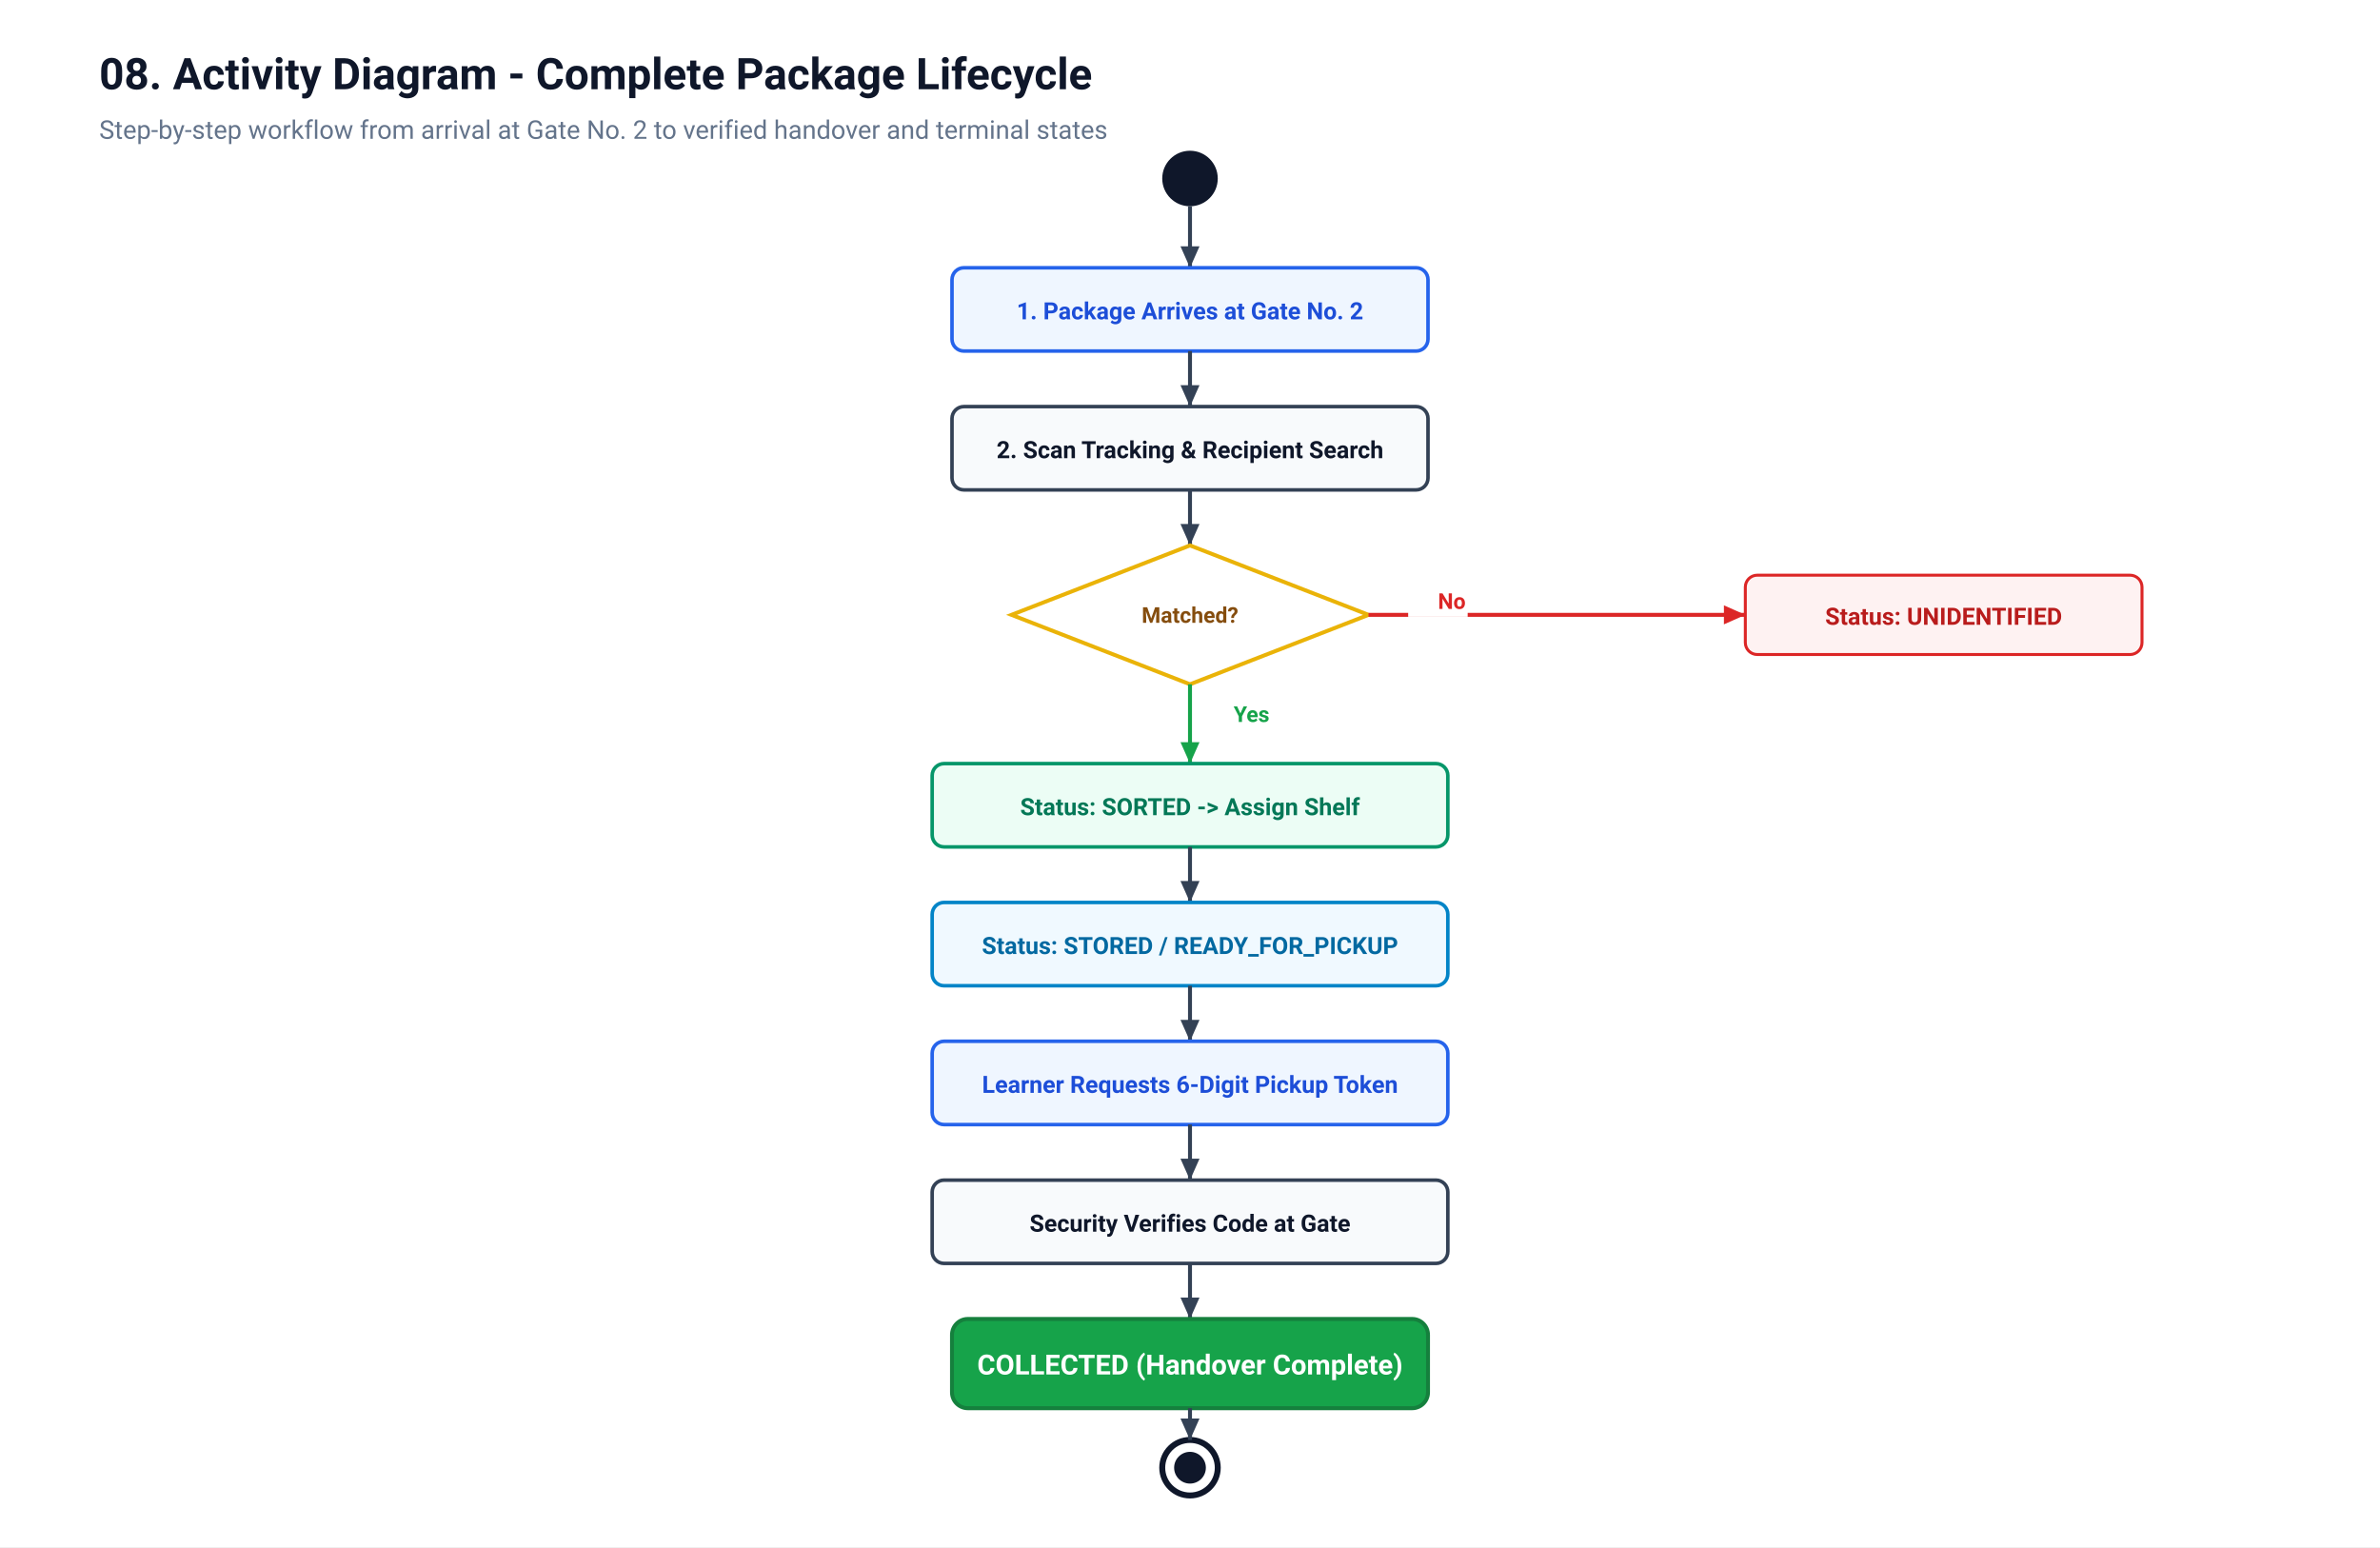
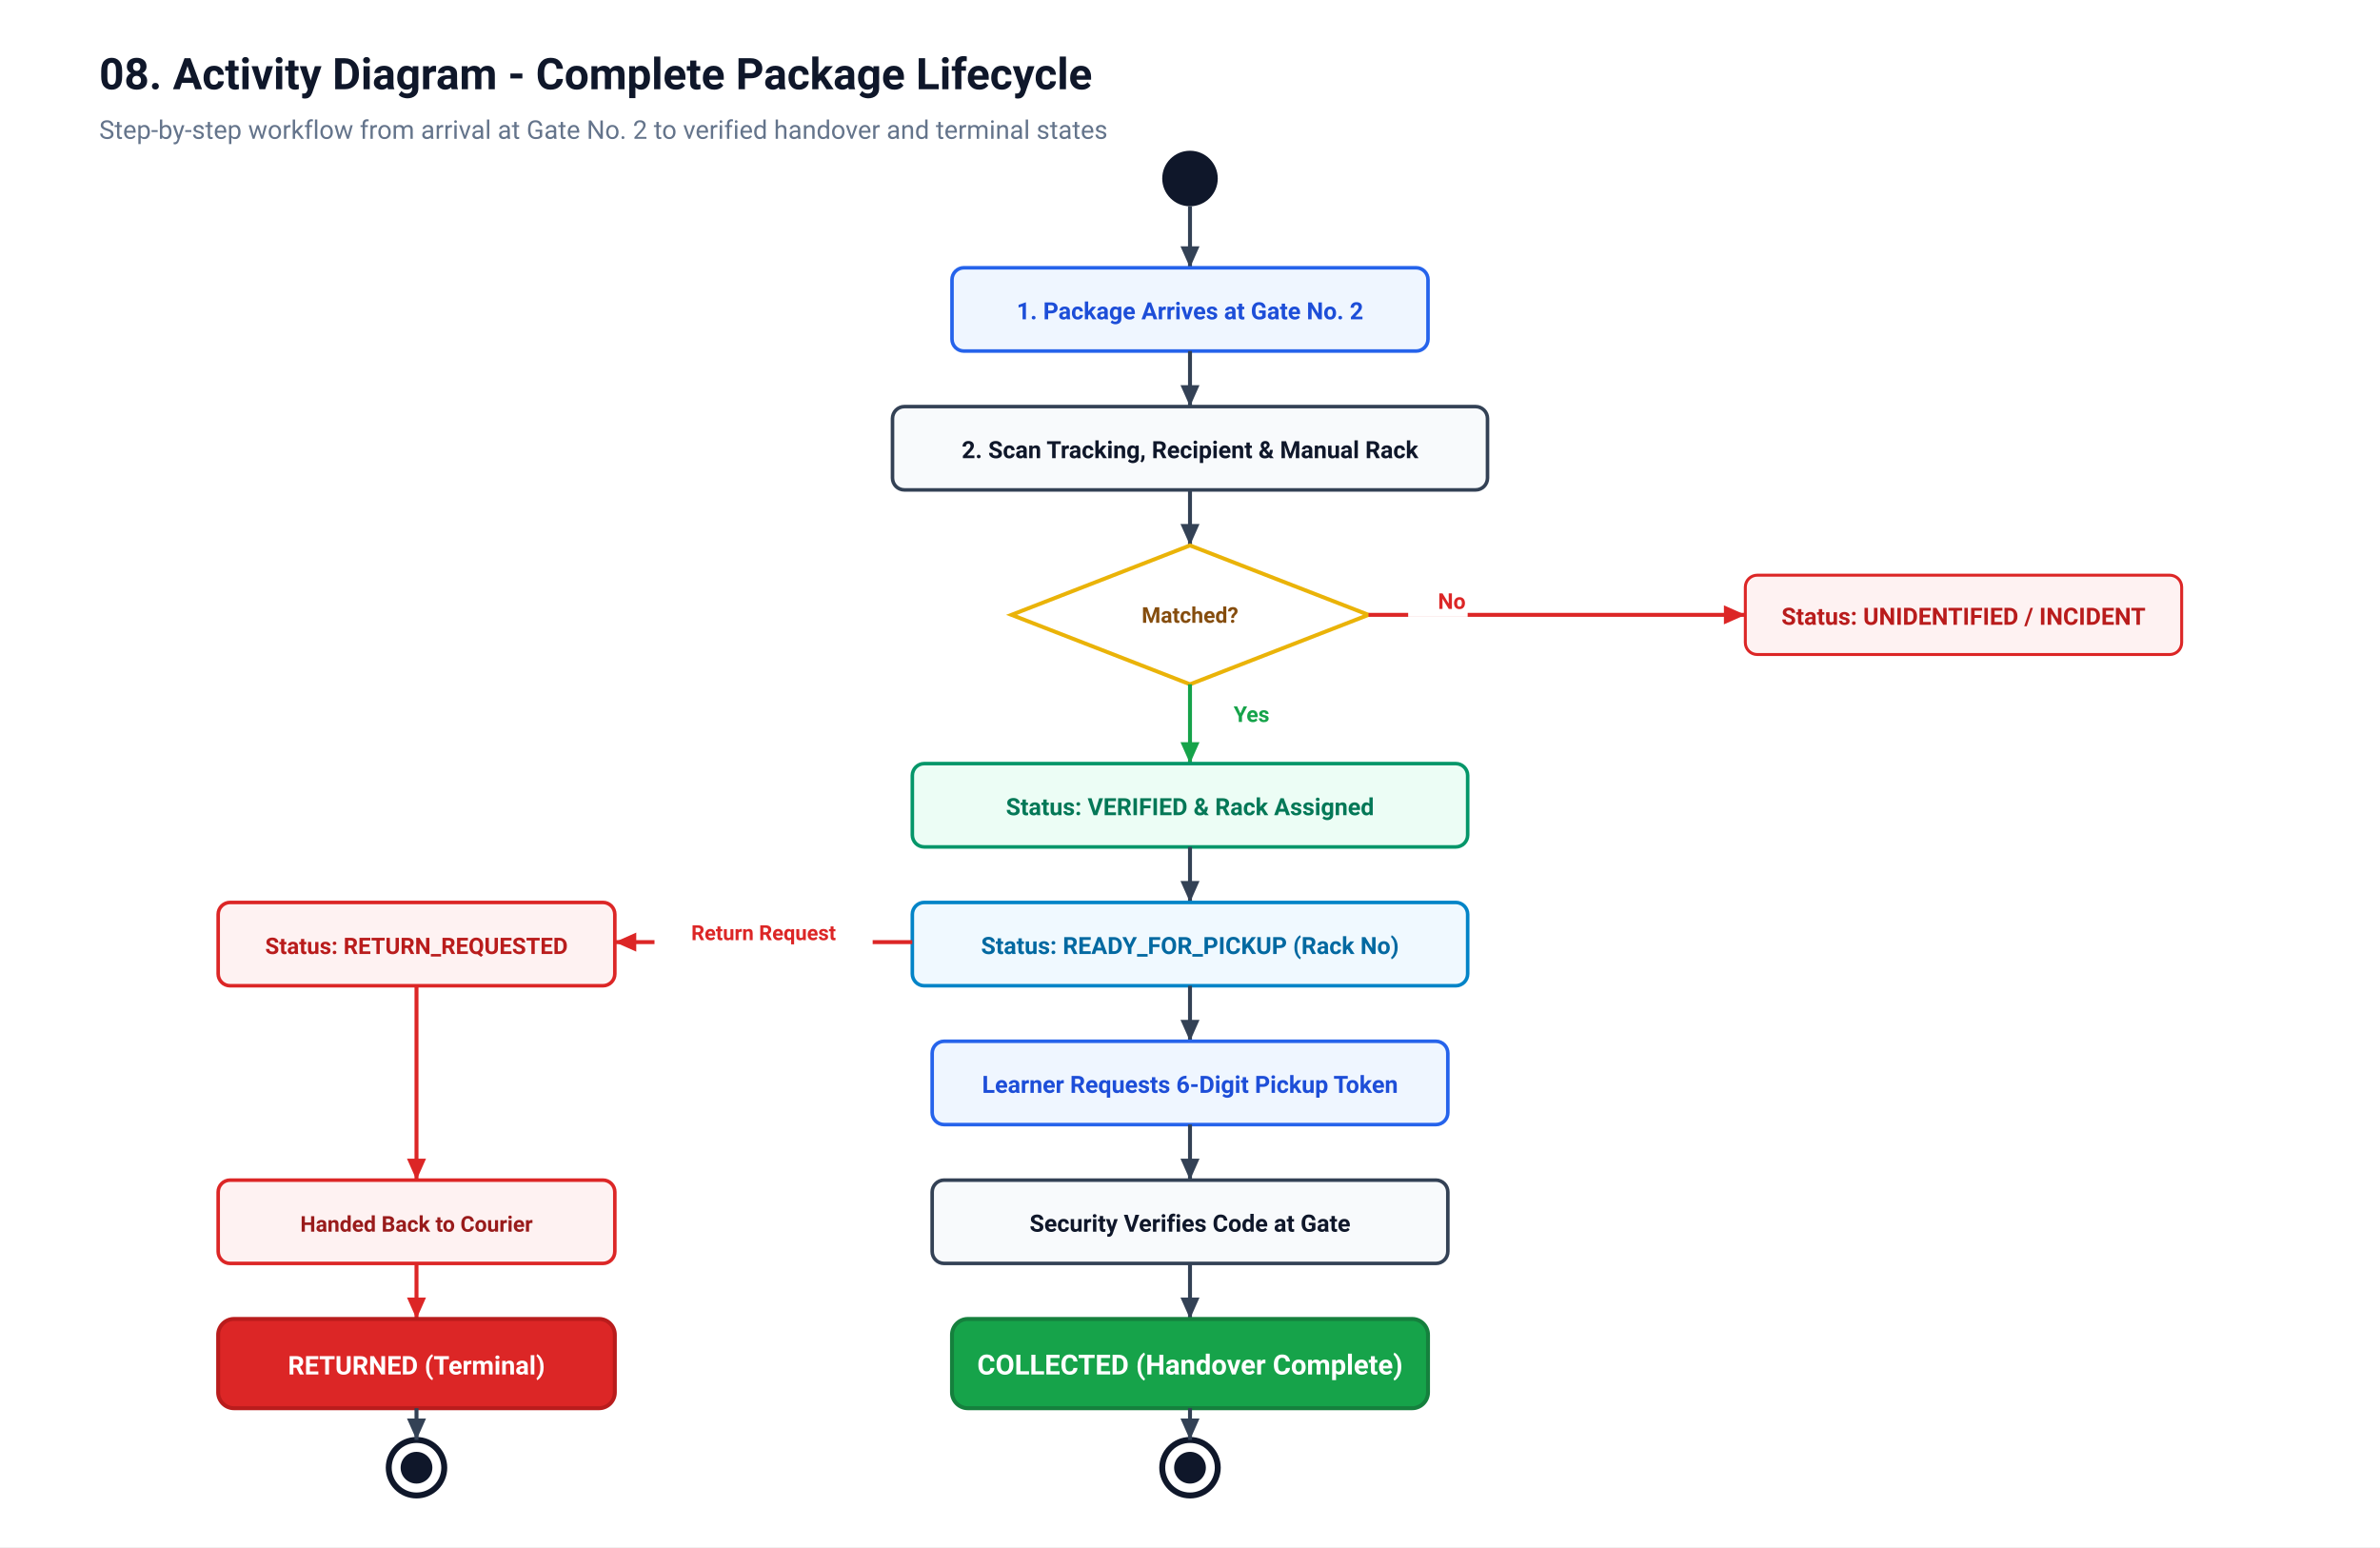
<svg xmlns="http://www.w3.org/2000/svg" viewBox="0 0 1200 780" width="100%" height="100%">
  <defs>
    <style>
    text { font-family: -apple-system, BlinkMacSystemFont, "Segoe UI", Roboto, Helvetica, Arial, sans-serif; }
    .mono { font-family: SFMono-Regular, Menlo, Monaco, Consolas, monospace; }
    .title { font-size: 22px; font-weight: 700; fill: #0f172a; }
    .subtitle { font-size: 13px; font-weight: 400; fill: #64748b; }
    .card { fill: #ffffff; stroke: #e2e8f0; stroke-width: 1.5; rx: 8; }
    .card-header { fill: #f8fafc; stroke: #e2e8f0; stroke-width: 1.5; }
    .header-text { font-size: 14px; font-weight: 600; fill: #0f172a; text-anchor: middle; }
    .line { stroke: #334155; stroke-width: 2; fill: none; }
    .line-blue { stroke: #2563eb; stroke-width: 2; fill: none; }
    .line-green { stroke: #16a34a; stroke-width: 2; fill: none; }
    .line-red { stroke: #dc2626; stroke-width: 2; fill: none; }
    .line-dash { stroke: #64748b; stroke-width: 1.8; stroke-dasharray: 5,4; fill: none; }
    .badge { rx: 12; stroke-width: 1.2; }
    .badge-text { font-size: 11px; font-weight: 600; text-anchor: middle; }
</style>
    <marker id="arrow" viewBox="0 0 10 10" refX="9" refY="5" markerWidth="6" markerHeight="6" orient="auto-start-reverse">
      <path d="M 0 1 L 9 5 L 0 9 z" fill="#334155" />
    </marker>
    <marker id="arrow-blue" viewBox="0 0 10 10" refX="9" refY="5" markerWidth="6" markerHeight="6" orient="auto-start-reverse">
      <path d="M 0 1 L 9 5 L 0 9 z" fill="#2563eb" />
    </marker>
    <marker id="arrow-green" viewBox="0 0 10 10" refX="9" refY="5" markerWidth="6" markerHeight="6" orient="auto-start-reverse">
      <path d="M 0 1 L 9 5 L 0 9 z" fill="#16a34a" />
    </marker>
    <marker id="arrow-red" viewBox="0 0 10 10" refX="9" refY="5" markerWidth="6" markerHeight="6" orient="auto-start-reverse">
      <path d="M 0 1 L 9 5 L 0 9 z" fill="#dc2626" />
    </marker>
    <marker id="arrow-gray" viewBox="0 0 10 10" refX="9" refY="5" markerWidth="6" markerHeight="6" orient="auto-start-reverse">
      <path d="M 0 1 L 9 5 L 0 9 z" fill="#64748b" />
    </marker>
  </defs>
  <rect width="1200" height="780" fill="#ffffff" />
  <text x="50" y="45" class="title">08. Activity Diagram - Complete Package Lifecycle</text>
  <text x="50" y="70" class="subtitle">Step-by-step workflow from arrival at Gate No. 2 to verified handover and terminal states</text>
  <circle cx="600" cy="90" r="14" fill="#0f172a" />
  <line x1="600" y1="104" x2="600" y2="135" class="line" marker-end="url(#arrow)" />
  <rect x="480" y="135" width="240" height="42" rx="6" fill="#eff6ff" stroke="#2563eb" stroke-width="1.8" />
  <text x="600" y="161" font-size="12" font-weight="700" fill="#1d4ed8" text-anchor="middle">1. Package Arrives at Gate No. 2</text>
  <line x1="600" y1="177" x2="600" y2="205" class="line" marker-end="url(#arrow)" />
-   <rect x="480" y="205" width="240" height="42" rx="6" fill="#f8fafc" stroke="#334155" stroke-width="1.8" />
-   <text x="600" y="231" font-size="12" font-weight="600" fill="#0f172a" text-anchor="middle">2. Scan Tracking &amp; Recipient Search</text>
+   <rect x="450" y="205" width="300" height="42" rx="6" fill="#f8fafc" stroke="#334155" stroke-width="1.8" />
+   <text x="600" y="231" font-size="12" font-weight="600" fill="#0f172a" text-anchor="middle">2. Scan Tracking, Recipient &amp; Manual Rack</text>
  <line x1="600" y1="247" x2="600" y2="275" class="line" marker-end="url(#arrow)" />
  <polygon points="600,275 690,310 600,345 510,310" fill="#ffffff" stroke="#eab308" stroke-width="2" />
  <text x="600" y="314" font-size="11" font-weight="700" fill="#854d0e" text-anchor="middle">Matched?</text>
  <line x1="690" y1="310" x2="880" y2="310" class="line-red" marker-end="url(#arrow-red)" />
  <rect x="710" y="295" width="30" height="16" fill="#ffffff" />
  <text x="725" y="307" font-size="11" font-weight="700" fill="#dc2626">No</text>
-   <rect x="880" y="290" width="200" height="40" rx="6" fill="#fef2f2" stroke="#dc2626" stroke-width="1.5" />
-   <text x="980" y="315" font-size="12" font-weight="600" fill="#b91c1c" text-anchor="middle">Status: UNIDENTIFIED</text>
+   <rect x="880" y="290" width="220" height="40" rx="6" fill="#fef2f2" stroke="#dc2626" stroke-width="1.5" />
+   <text x="990" y="315" font-size="12" font-weight="600" fill="#b91c1c" text-anchor="middle">Status: UNIDENTIFIED / INCIDENT</text>
  <line x1="600" y1="345" x2="600" y2="385" class="line-green" marker-end="url(#arrow-green)" />
  <rect x="605" y="352" width="35" height="16" fill="#ffffff" />
  <text x="622" y="364" font-size="11" font-weight="700" fill="#16a34a">Yes</text>
-   <rect x="470" y="385" width="260" height="42" rx="6" fill="#ecfdf5" stroke="#059669" stroke-width="1.8" />
-   <text x="600" y="411" font-size="12" font-weight="700" fill="#047857" text-anchor="middle">Status: SORTED -&gt; Assign Shelf</text>
+   <rect x="460" y="385" width="280" height="42" rx="6" fill="#ecfdf5" stroke="#059669" stroke-width="1.8" />
+   <text x="600" y="411" font-size="12" font-weight="700" fill="#047857" text-anchor="middle">Status: VERIFIED &amp; Rack Assigned</text>
  <line x1="600" y1="427" x2="600" y2="455" class="line" marker-end="url(#arrow)" />
-   <rect x="470" y="455" width="260" height="42" rx="6" fill="#f0f9ff" stroke="#0284c7" stroke-width="1.8" />
-   <text x="600" y="481" font-size="12" font-weight="700" fill="#0369a1" text-anchor="middle">Status: STORED / READY_FOR_PICKUP</text>
+   <rect x="460" y="455" width="280" height="42" rx="6" fill="#f0f9ff" stroke="#0284c7" stroke-width="1.8" />
+   <text x="600" y="481" font-size="12" font-weight="700" fill="#0369a1" text-anchor="middle">Status: READY_FOR_PICKUP (Rack No)</text>
  <line x1="600" y1="497" x2="600" y2="525" class="line" marker-end="url(#arrow)" />
+   <line x1="460" y1="475" x2="310" y2="475" class="line-red" marker-end="url(#arrow-red)" />
+   <rect x="330" y="462" width="110" height="16" fill="#ffffff" />
+   <text x="385" y="474" font-size="10.5" font-weight="600" fill="#dc2626" text-anchor="middle">Return Request</text>
+   <rect x="110" y="455" width="200" height="42" rx="6" fill="#fef2f2" stroke="#dc2626" stroke-width="1.8" />
+   <text x="210" y="481" font-size="11.5" font-weight="700" fill="#b91c1c" text-anchor="middle">Status: RETURN_REQUESTED</text>
+   <line x1="210" y1="497" x2="210" y2="595" class="line-red" marker-end="url(#arrow-red)" />
+   <rect x="110" y="595" width="200" height="42" rx="6" fill="#fef2f2" stroke="#dc2626" stroke-width="1.8" />
+   <text x="210" y="621" font-size="11" font-weight="600" fill="#991b1b" text-anchor="middle">Handed Back to Courier</text>
+   <line x1="210" y1="637" x2="210" y2="665" class="line-red" marker-end="url(#arrow-red)" />
+   <rect x="110" y="665" width="200" height="45" rx="8" fill="#dc2626" stroke="#b91c1c" stroke-width="2" />
+   <text x="210" y="693" font-size="13" font-weight="700" fill="#ffffff" text-anchor="middle">RETURNED (Terminal)</text>
+   <circle cx="210" cy="740" r="14" fill="#ffffff" stroke="#0f172a" stroke-width="3" />
+   <circle cx="210" cy="740" r="8" fill="#0f172a" />
+   <line x1="210" y1="710" x2="210" y2="726" class="line" marker-end="url(#arrow)" />
  <rect x="470" y="525" width="260" height="42" rx="6" fill="#eff6ff" stroke="#2563eb" stroke-width="1.8" />
  <text x="600" y="551" font-size="12" font-weight="700" fill="#1d4ed8" text-anchor="middle">Learner Requests 6-Digit Pickup Token</text>
  <line x1="600" y1="567" x2="600" y2="595" class="line" marker-end="url(#arrow)" />
  <rect x="470" y="595" width="260" height="42" rx="6" fill="#f8fafc" stroke="#334155" stroke-width="1.8" />
  <text x="600" y="621" font-size="12" font-weight="600" fill="#0f172a" text-anchor="middle">Security Verifies Code at Gate</text>
  <line x1="600" y1="637" x2="600" y2="665" class="line" marker-end="url(#arrow)" />
  <rect x="480" y="665" width="240" height="45" rx="8" fill="#16a34a" stroke="#15803d" stroke-width="2" />
  <text x="600" y="693" font-size="14" font-weight="700" fill="#ffffff" text-anchor="middle">COLLECTED (Handover Complete)</text>
  <circle cx="600" cy="740" r="14" fill="#ffffff" stroke="#0f172a" stroke-width="3" />
  <circle cx="600" cy="740" r="8" fill="#0f172a" />
  <line x1="600" y1="710" x2="600" y2="726" class="line" marker-end="url(#arrow)" />
</svg>
